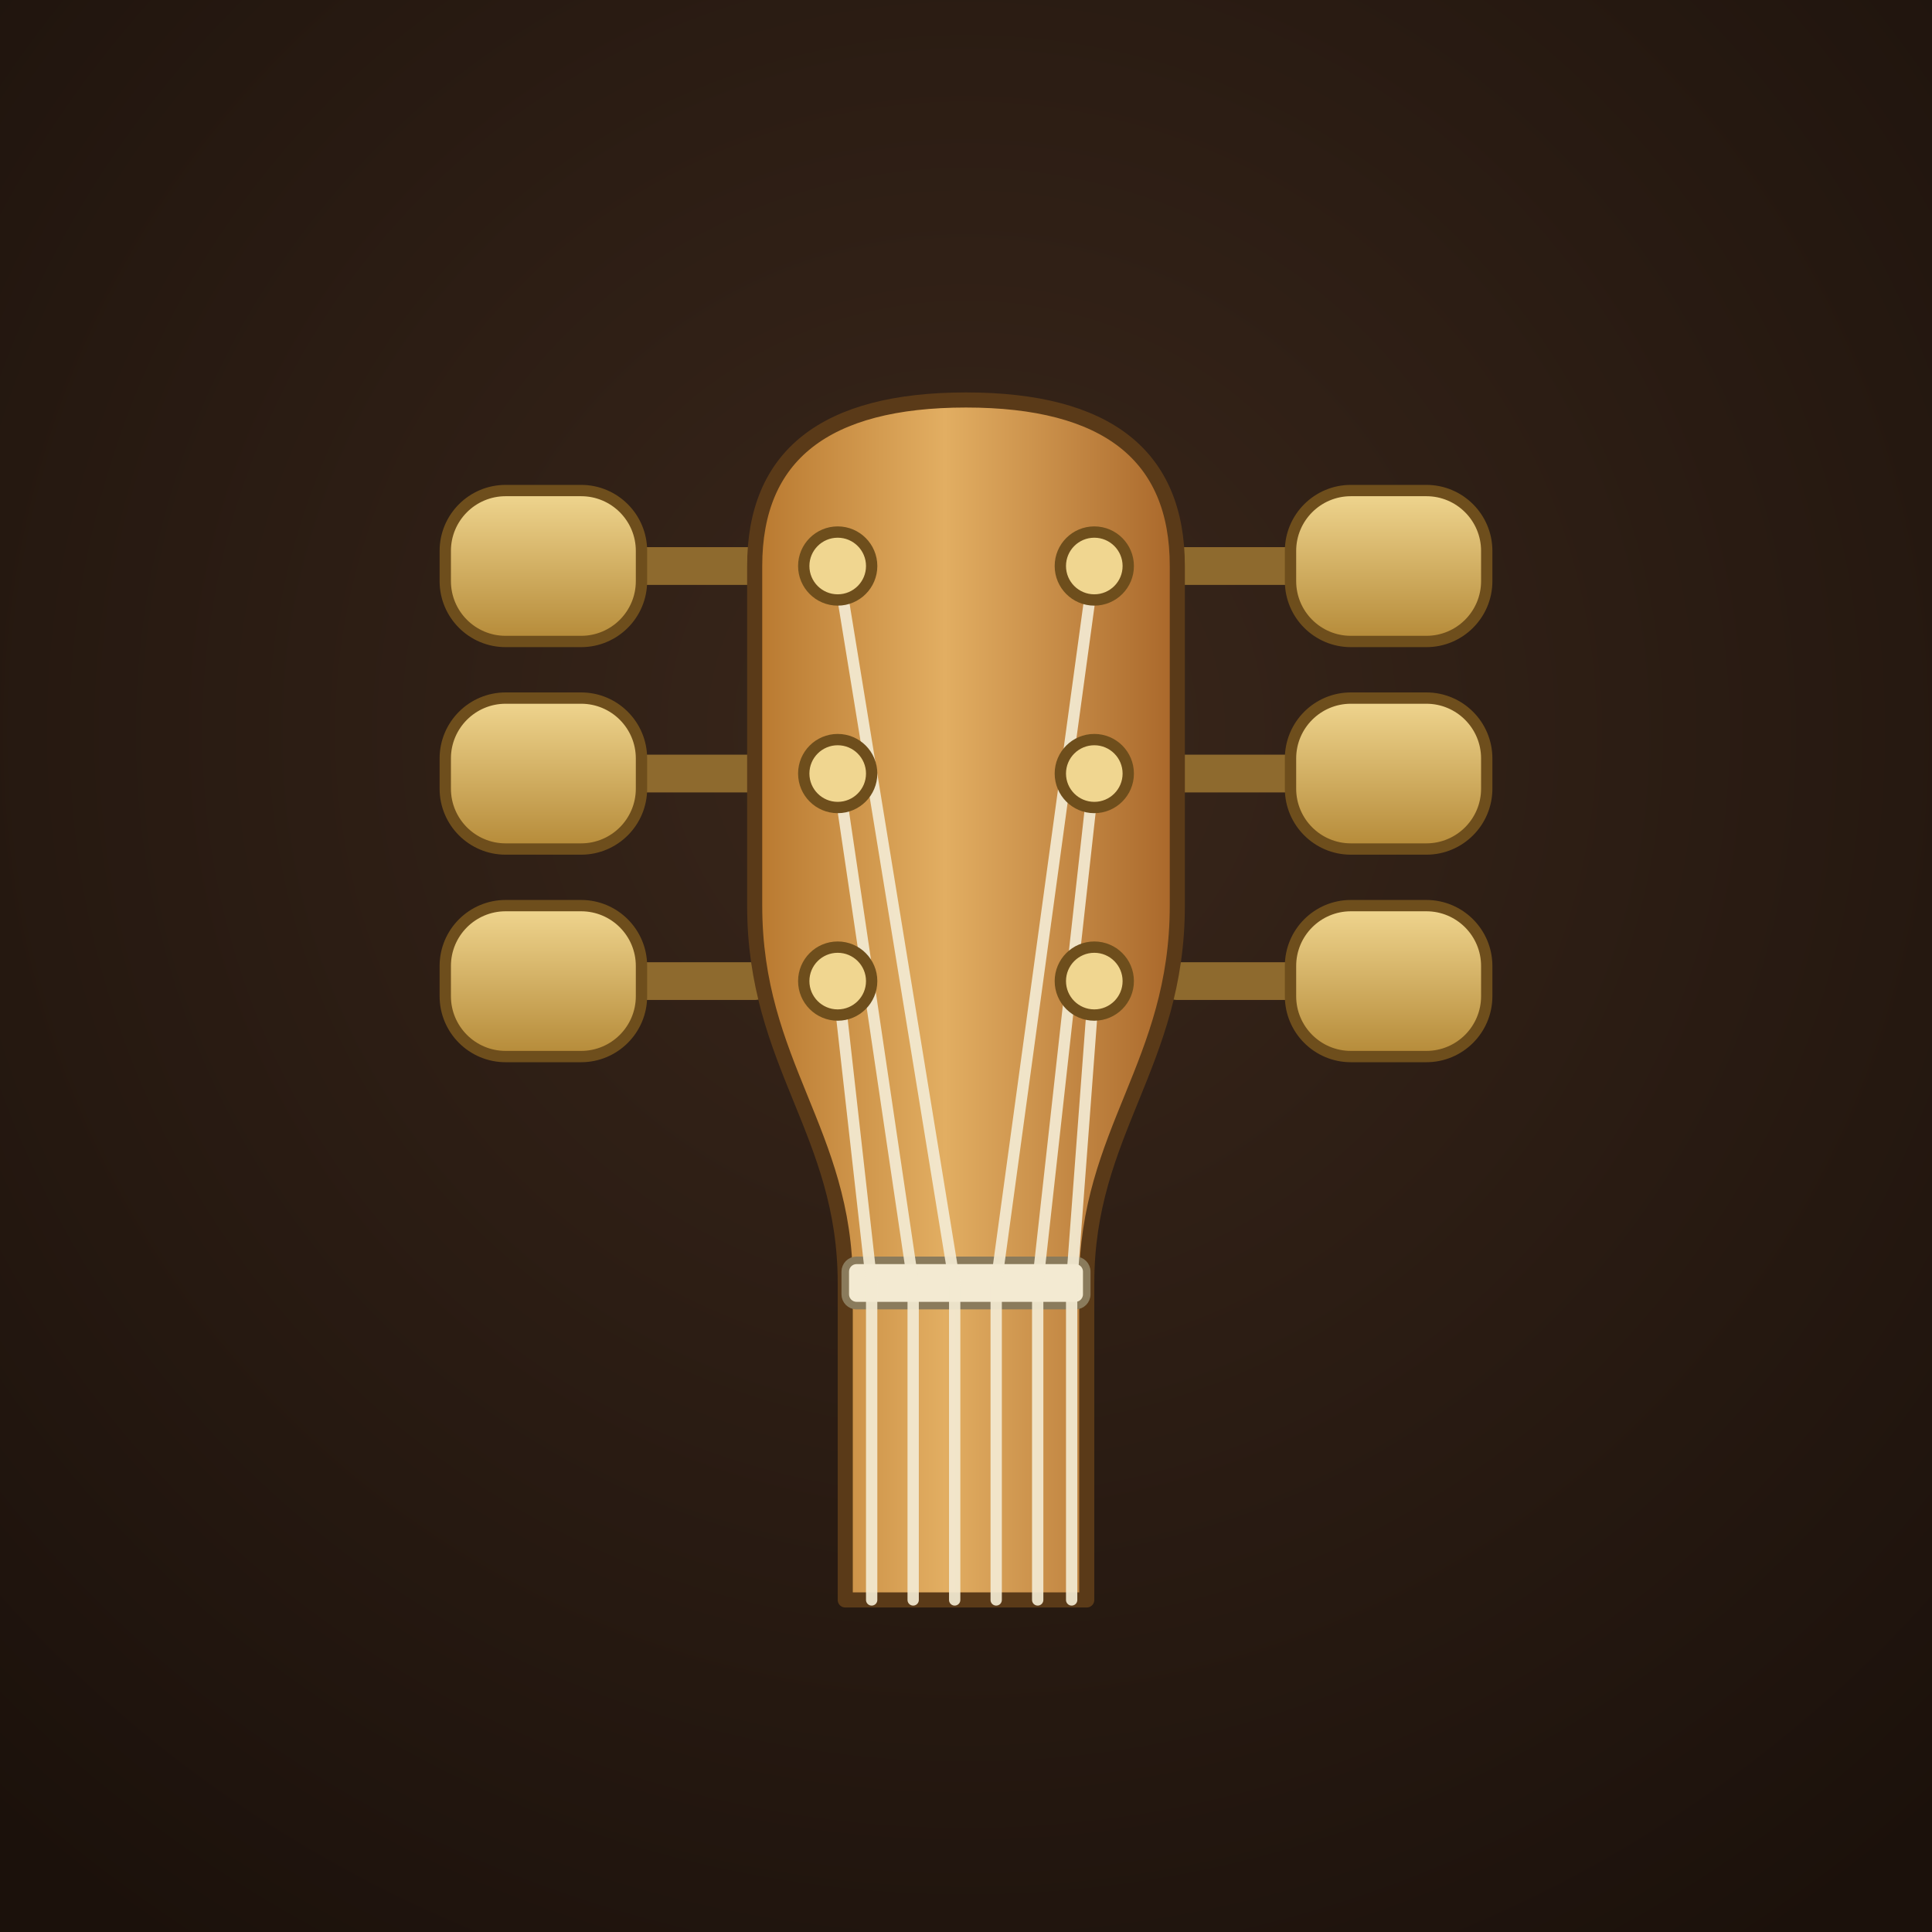
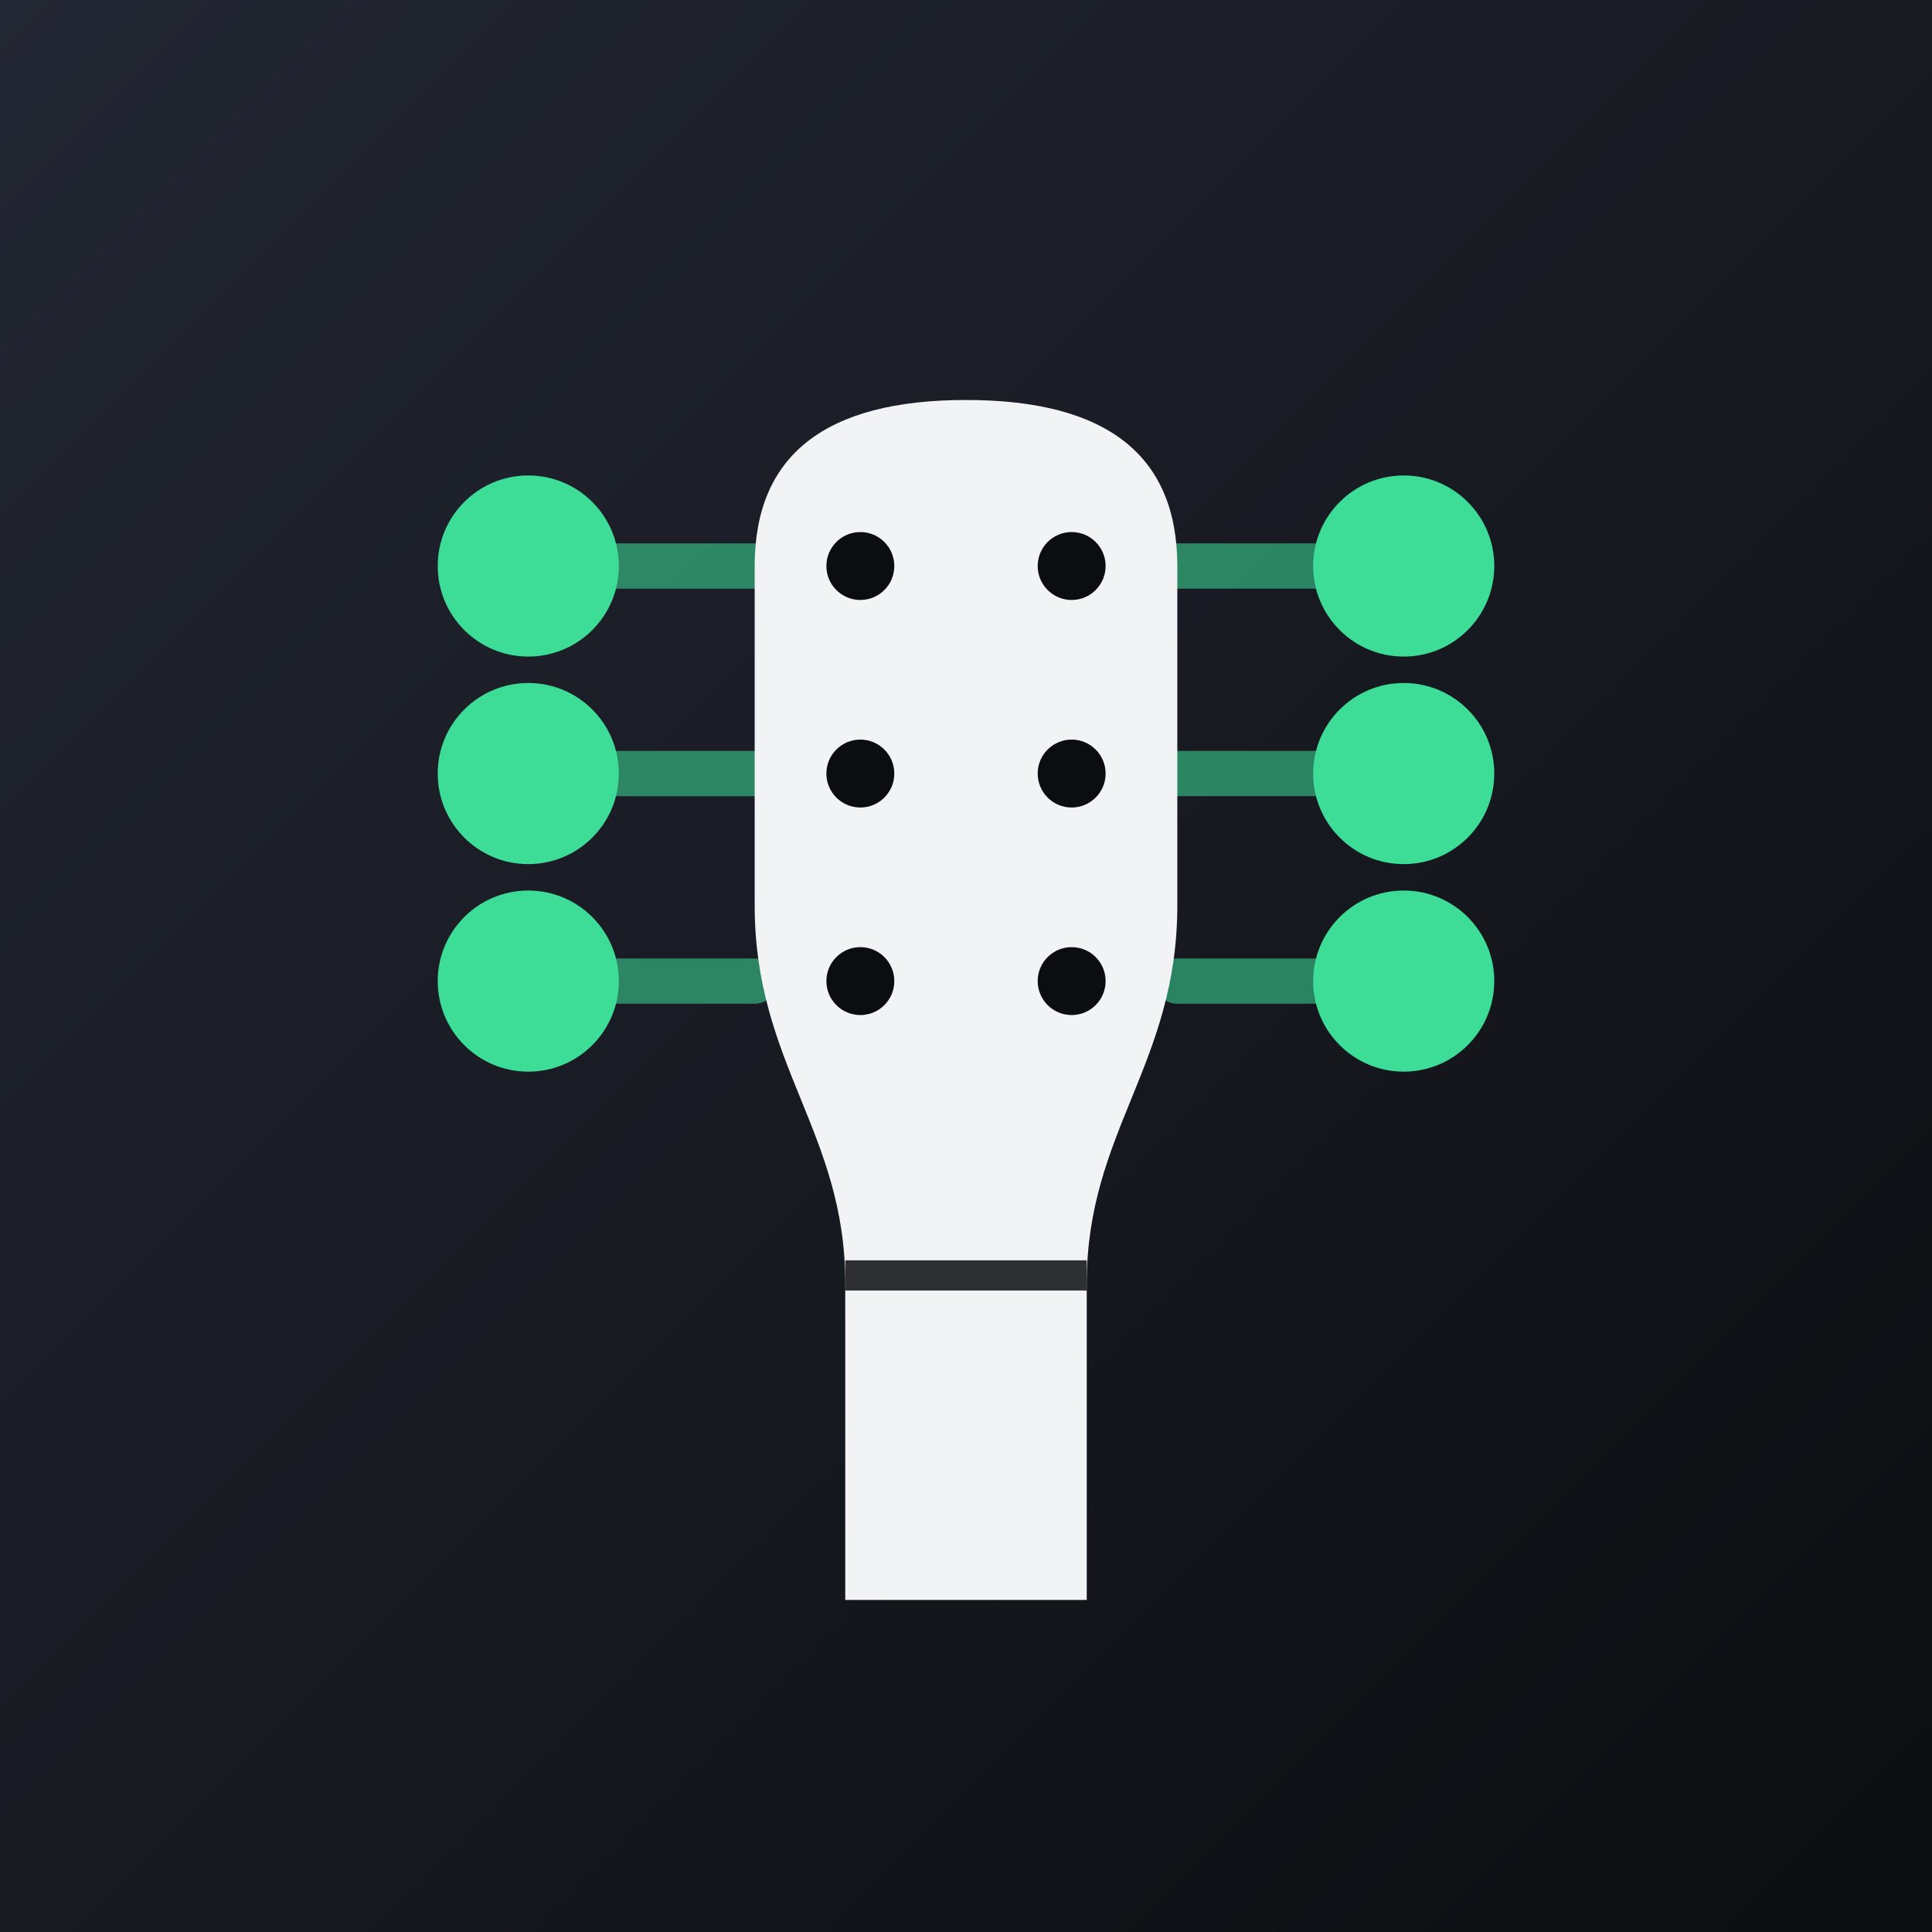
<svg xmlns="http://www.w3.org/2000/svg" viewBox="0 0 512 512" width="512" height="512">
  <defs>
-     <radialGradient id="bg" cx="50%" cy="38%" r="75%">
-       <stop offset="0" stop-color="#3A271B" />
-       <stop offset="1" stop-color="#1B110B" />
-     </radialGradient>
-     <linearGradient id="wood" x1="0" y1="0" x2="1" y2="0">
-       <stop offset="0" stop-color="#B8782F" />
-       <stop offset=".45" stop-color="#E2AE62" />
-       <stop offset="1" stop-color="#A9672A" />
-     </linearGradient>
-     <linearGradient id="brass" x1="0" y1="0" x2="0" y2="1">
-       <stop offset="0" stop-color="#F0D690" />
-       <stop offset="1" stop-color="#B58A38" />
+     <linearGradient id="bg" x1="0" y1="0" x2="1" y2="1">
+       <stop offset="0" stop-color="#232733" />
+       <stop offset="1" stop-color="#0C0D10" />
    </linearGradient>
  </defs>
  <rect width="512" height="512" fill="url(#bg)" />
-   <g stroke-linecap="round">
-     <g stroke="#8E6A2E" stroke-width="10">
-       <line x1="200" y1="150" x2="168" y2="150" />
-       <line x1="200" y1="205" x2="168" y2="205" />
-       <line x1="200" y1="260" x2="168" y2="260" />
-       <line x1="312" y1="150" x2="344" y2="150" />
-       <line x1="312" y1="205" x2="344" y2="205" />
-       <line x1="312" y1="260" x2="344" y2="260" />
-     </g>
+   <g stroke="#3DDC97" stroke-width="12" stroke-linecap="round" opacity=".55">
+     <line x1="200" y1="150" x2="150" y2="150" />
+     <line x1="200" y1="205" x2="150" y2="205" />
+     <line x1="200" y1="260" x2="150" y2="260" />
+     <line x1="312" y1="150" x2="362" y2="150" />
+     <line x1="312" y1="205" x2="362" y2="205" />
+     <line x1="312" y1="260" x2="362" y2="260" />
  </g>
-   <g fill="url(#brass)" stroke="#6E4E1C" stroke-width="3">
-     <rect x="118" y="130" width="52" height="40" rx="16" />
-     <rect x="118" y="185" width="52" height="40" rx="16" />
-     <rect x="118" y="240" width="52" height="40" rx="16" />
-     <rect x="342" y="130" width="52" height="40" rx="16" />
-     <rect x="342" y="185" width="52" height="40" rx="16" />
-     <rect x="342" y="240" width="52" height="40" rx="16" />
+   <g fill="#3DDC97">
+     <circle cx="140" cy="150" r="24" />
+     <circle cx="140" cy="205" r="24" />
+     <circle cx="140" cy="260" r="24" />
+     <circle cx="372" cy="150" r="24" />
+     <circle cx="372" cy="205" r="24" />
+     <circle cx="372" cy="260" r="24" />
  </g>
-   <path d="M224 424 L224 340 C224 300 200 282 200 240 L200 150 Q200 106 256 106 Q312 106 312 150 L312 240 C312 282 288 300 288 340 L288 424 Z" fill="url(#wood)" stroke="#5A3A18" stroke-width="4" stroke-linejoin="round" />
-   <rect x="224" y="334" width="64" height="12" rx="3" fill="#F3EAD2" stroke="#8A7B5C" stroke-width="2" />
-   <g stroke="#F3EAD2" stroke-width="3" stroke-linecap="round" opacity=".92">
-     <line x1="231" y1="340" x2="231" y2="424" />
-     <line x1="242" y1="340" x2="242" y2="424" />
-     <line x1="253" y1="340" x2="253" y2="424" />
-     <line x1="264" y1="340" x2="264" y2="424" />
-     <line x1="275" y1="340" x2="275" y2="424" />
-     <line x1="284" y1="340" x2="284" y2="424" />
-     <line x1="231" y1="340" x2="222" y2="260" />
-     <line x1="242" y1="340" x2="222" y2="205" />
-     <line x1="253" y1="340" x2="222" y2="150" />
-     <line x1="264" y1="340" x2="290" y2="150" />
-     <line x1="275" y1="340" x2="290" y2="205" />
-     <line x1="284" y1="340" x2="290" y2="260" />
-   </g>
-   <g fill="#F0D690" stroke="#6E4E1C" stroke-width="3">
-     <circle cx="222" cy="150" r="9" />
-     <circle cx="222" cy="205" r="9" />
-     <circle cx="222" cy="260" r="9" />
-     <circle cx="290" cy="150" r="9" />
-     <circle cx="290" cy="205" r="9" />
-     <circle cx="290" cy="260" r="9" />
+   <path d="M224 424 L224 340 C224 300 200 282 200 240 L200 150 Q200 106 256 106 Q312 106 312 150 L312 240 C312 282 288 300 288 340 L288 424 Z" fill="#F2F3F5" />
+   <rect x="224" y="334" width="64" height="8" fill="#0C0D10" opacity=".85" />
+   <g fill="#0C0D10">
+     <circle cx="228" cy="150" r="9" />
+     <circle cx="228" cy="205" r="9" />
+     <circle cx="228" cy="260" r="9" />
+     <circle cx="284" cy="150" r="9" />
+     <circle cx="284" cy="205" r="9" />
+     <circle cx="284" cy="260" r="9" />
  </g>
</svg>
